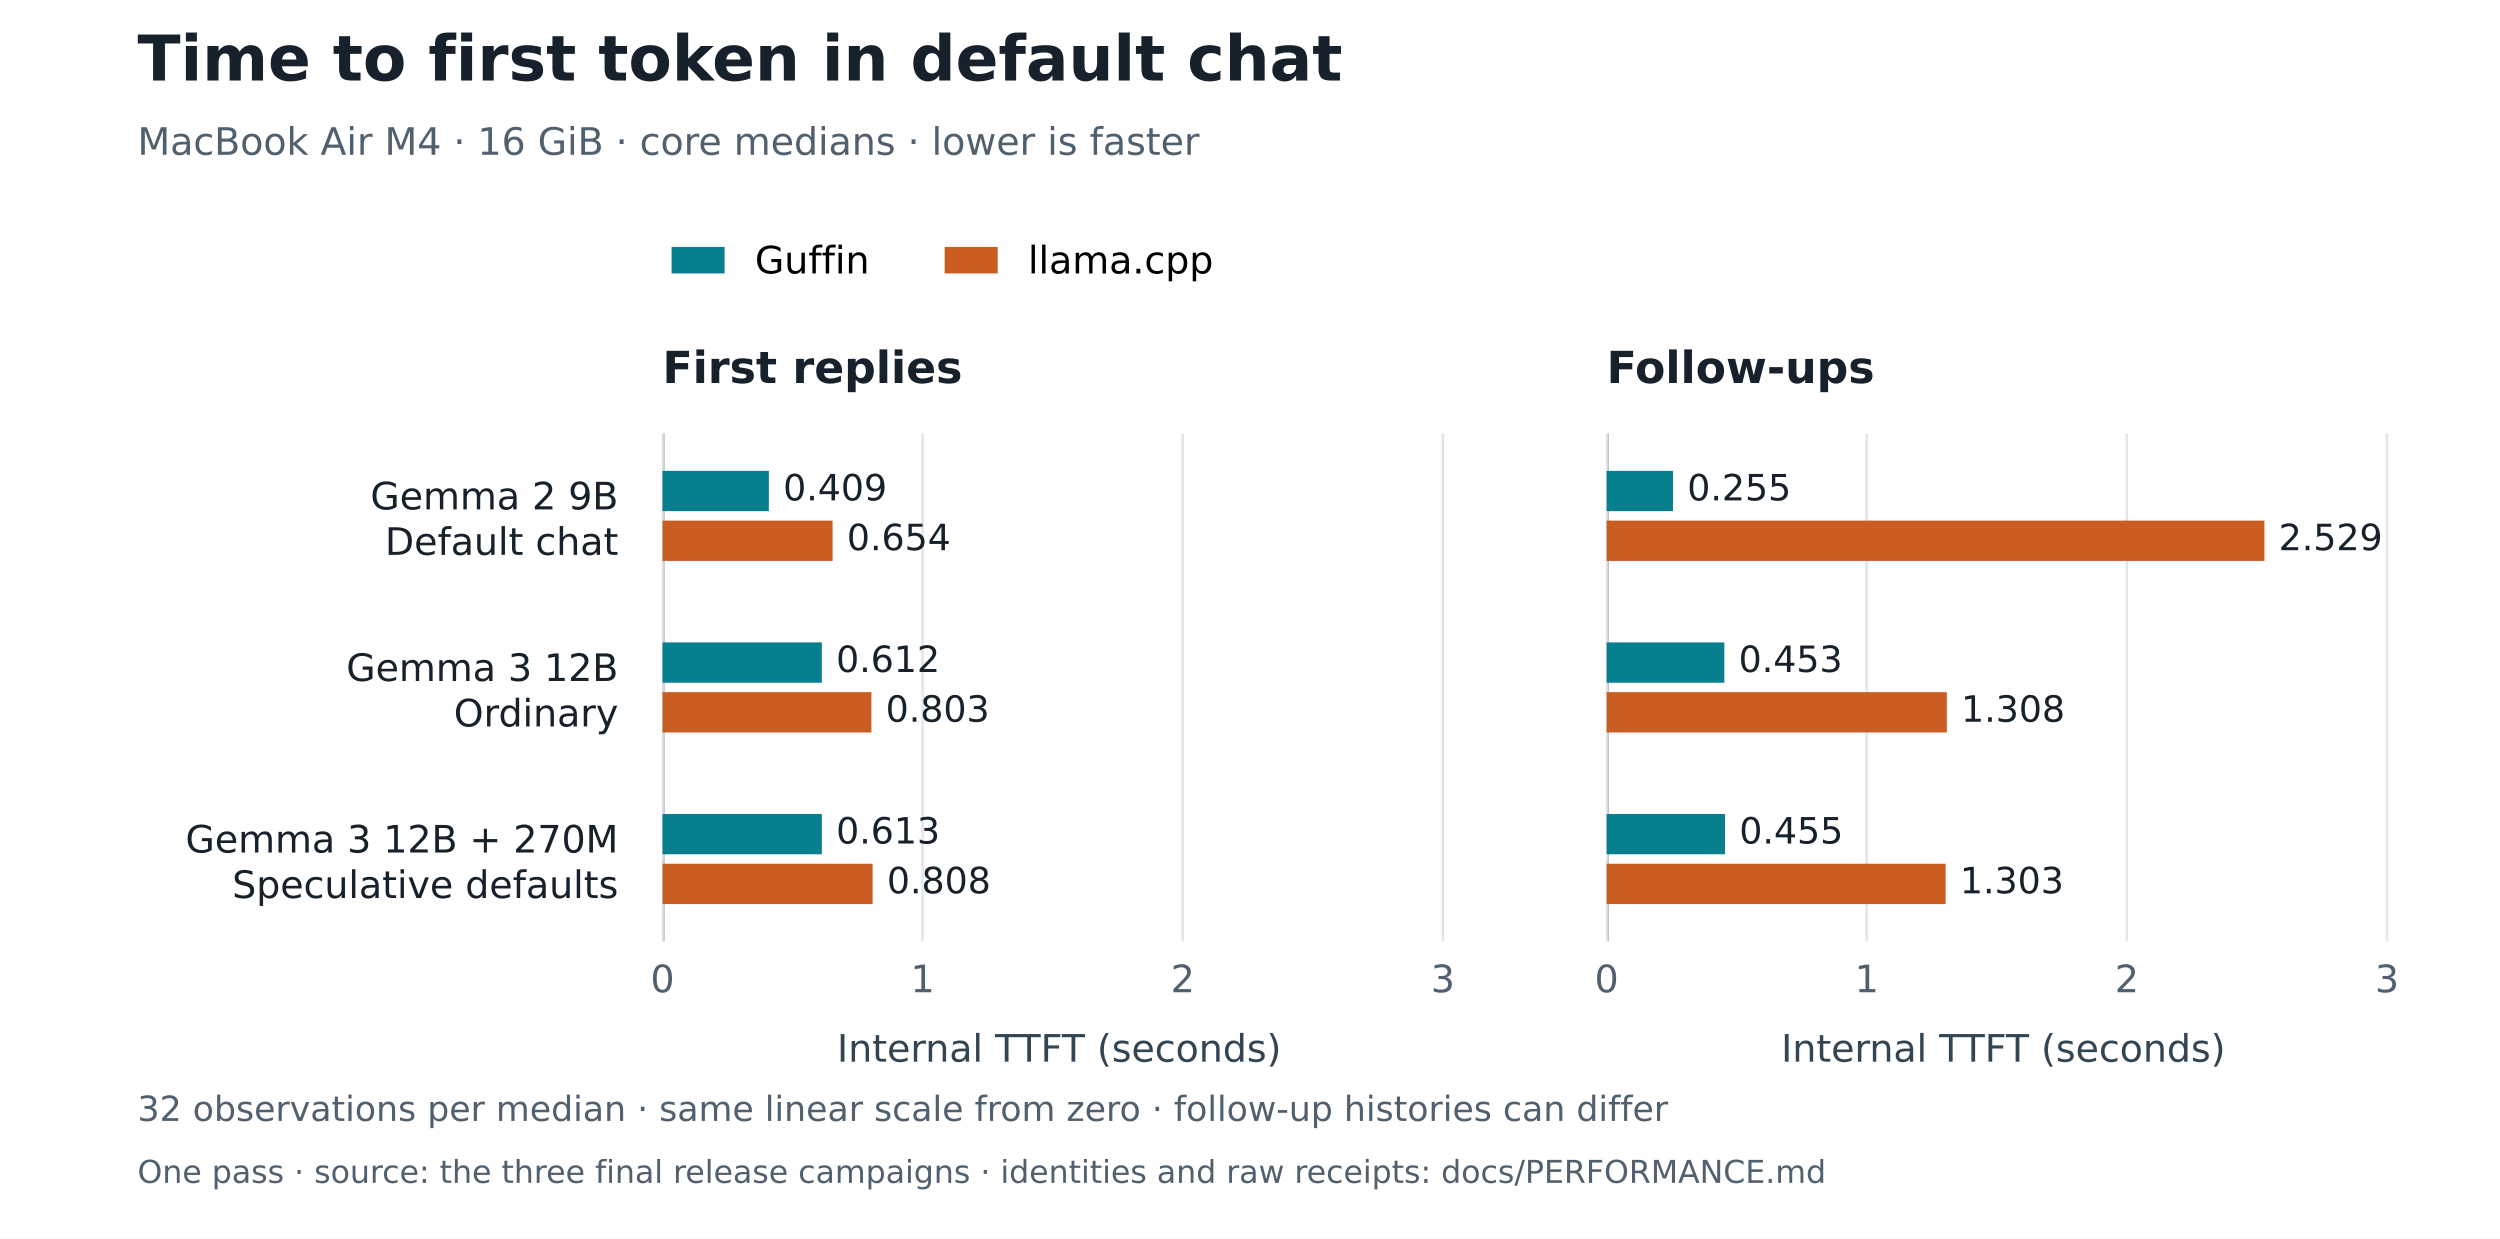
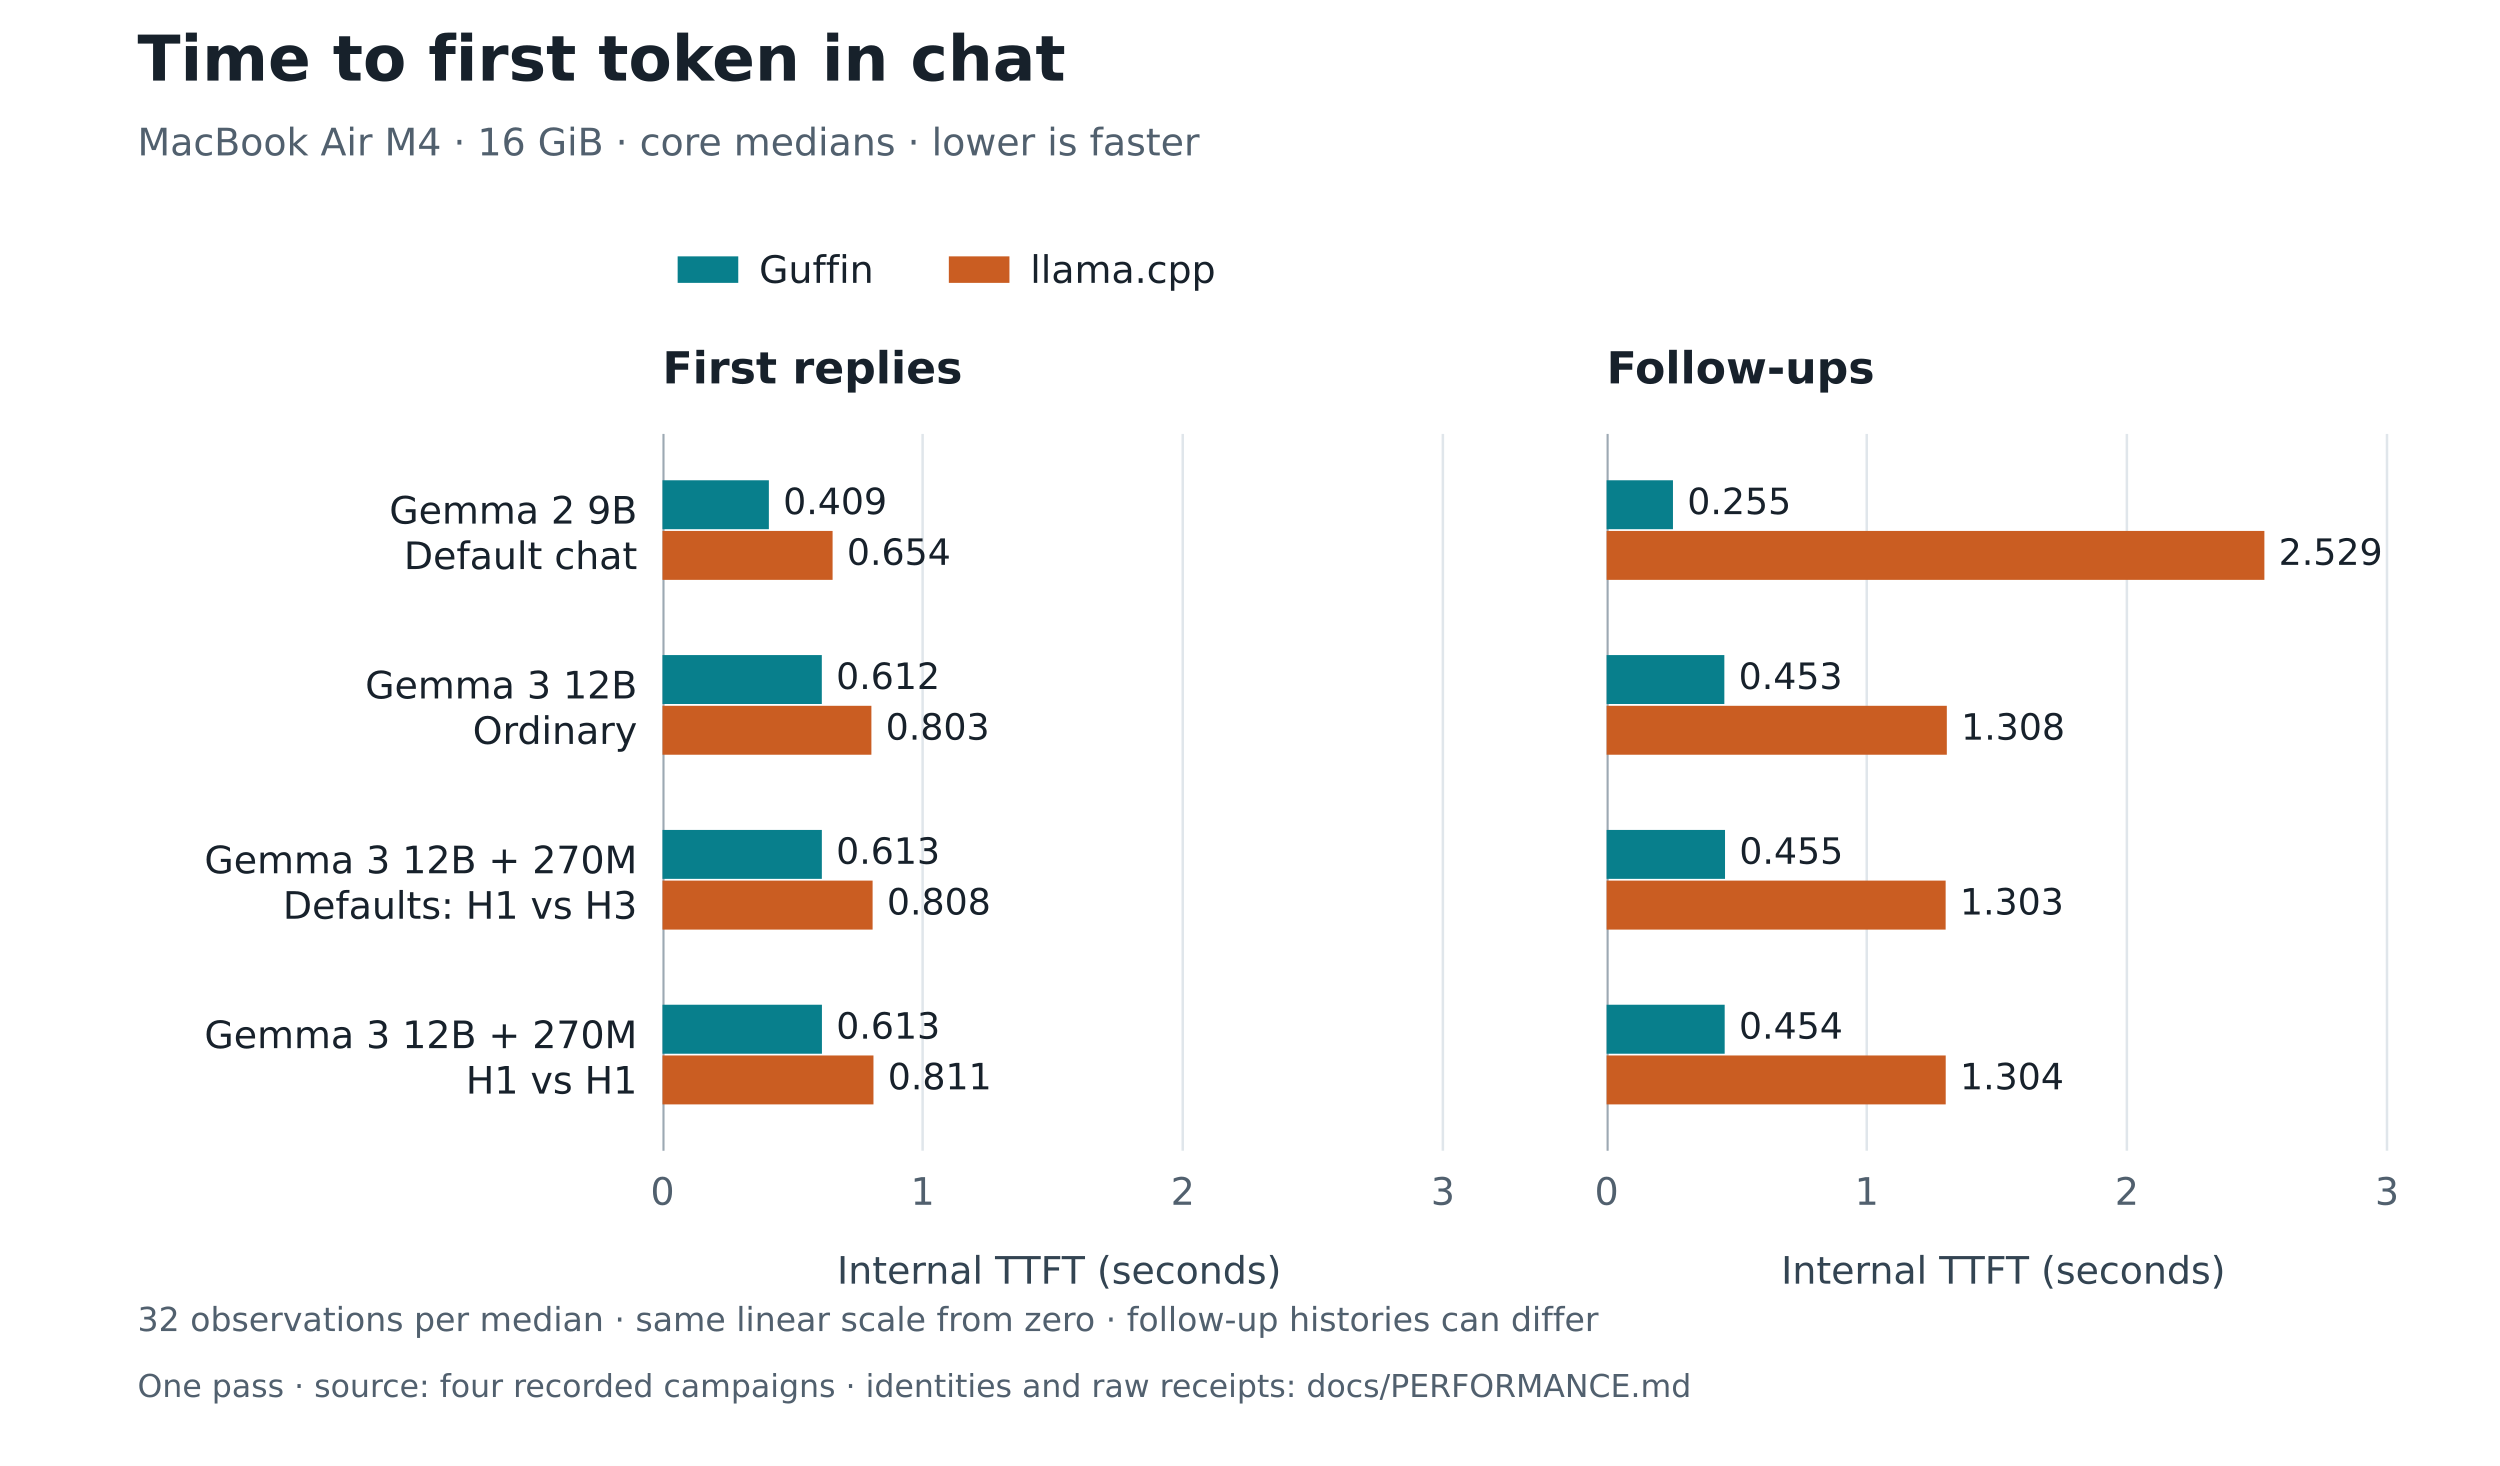
- <svg xmlns="http://www.w3.org/2000/svg" role="img" aria-labelledby="chart-title chart-description" width="792pt" height="392.4pt" viewBox="0 0 792 392.4" version="1.1">
+ <svg xmlns="http://www.w3.org/2000/svg" role="img" aria-labelledby="chart-title chart-description" width="792pt" height="464.4pt" viewBox="0 0 792 464.4" version="1.1">
  <defs>
    <style type="text/css">*{stroke-linejoin: round; stroke-linecap: butt}</style>
  </defs>
  <g id="figure_1">
    <g id="patch_1">
-       <path d="M 0 392.4  L 792 392.4  L 792 0  L 0 0  z " style="fill: #ffffff" />
+       <path d="M 0 464.4 L 792 464.4 L 792 0 L 0 0 z " style="fill: #ffffff" />
    </g>
    <g id="axes_1">
      <g id="patch_2">
-         <path d="M 209.88 298.224  L 461.222 298.224  L 461.222 137.34  L 209.88 137.34  z " style="fill: #ffffff" />
-       </g>
-       <g id="line2d_1">
-         <path d="M 209.88 298.224  L 209.88 137.34  " clip-path="url(#p89cacb1807)" style="fill: none; stroke: #9da9b3; stroke-width: 1.3; stroke-linecap: square" />
+         <path d="M 209.88 364.554 L 461.222 364.554 L 461.222 137.462 L 209.88 137.462 z " style="fill: #ffffff" />
      </g>
      <g id="matplotlib.axis_1">
        <g id="xtick_1">
-           <g id="line2d_2">
-             <path d="M 209.88 298.224  L 209.88 137.34  " clip-path="url(#p89cacb1807)" style="fill: none; stroke: #e0e6eb; stroke-width: 0.8; stroke-linecap: square" />
-           </g>
-           <g id="line2d_3" />
+           <g id="line2d_1">
+             <path d="M 209.88 364.554 L 209.88 137.462 " clip-path="url(#pcb1f38e162)" style="fill: none; stroke: #e0e6eb; stroke-width: 0.8; stroke-linecap: square" />
+           </g>
+           <g id="line2d_2" />
          <g id="text_1">
-             <text style="font-size: 12px; font-family: 'DejaVu Sans'; text-anchor: middle; fill: #51606e" x="209.88" y="314.341" transform="rotate(-0 209.88 314.3412)">0</text>
+             <text style="font-size: 12px; font-family: 'DejaVu Sans'; text-anchor: middle; fill: #51606e" x="209.88" y="381.671" transform="rotate(-0 209.88 381.6712)">0</text>
          </g>
        </g>
        <g id="xtick_2">
-           <g id="line2d_4">
-             <path d="M 292.287 298.224  L 292.287 137.34  " clip-path="url(#p89cacb1807)" style="fill: none; stroke: #e0e6eb; stroke-width: 0.8; stroke-linecap: square" />
-           </g>
-           <g id="line2d_5" />
+           <g id="line2d_3">
+             <path d="M 292.287 364.554 L 292.287 137.462 " clip-path="url(#pcb1f38e162)" style="fill: none; stroke: #e0e6eb; stroke-width: 0.8; stroke-linecap: square" />
+           </g>
+           <g id="line2d_4" />
          <g id="text_2">
-             <text style="font-size: 12px; font-family: 'DejaVu Sans'; text-anchor: middle; fill: #51606e" x="292.287" y="314.341" transform="rotate(-0 292.2874 314.3412)">1</text>
+             <text style="font-size: 12px; font-family: 'DejaVu Sans'; text-anchor: middle; fill: #51606e" x="292.287" y="381.671" transform="rotate(-0 292.2874 381.6712)">1</text>
          </g>
        </g>
        <g id="xtick_3">
-           <g id="line2d_6">
-             <path d="M 374.695 298.224  L 374.695 137.34  " clip-path="url(#p89cacb1807)" style="fill: none; stroke: #e0e6eb; stroke-width: 0.8; stroke-linecap: square" />
-           </g>
-           <g id="line2d_7" />
+           <g id="line2d_5">
+             <path d="M 374.695 364.554 L 374.695 137.462 " clip-path="url(#pcb1f38e162)" style="fill: none; stroke: #e0e6eb; stroke-width: 0.8; stroke-linecap: square" />
+           </g>
+           <g id="line2d_6" />
          <g id="text_3">
-             <text style="font-size: 12px; font-family: 'DejaVu Sans'; text-anchor: middle; fill: #51606e" x="374.695" y="314.341" transform="rotate(-0 374.6947 314.3412)">2</text>
+             <text style="font-size: 12px; font-family: 'DejaVu Sans'; text-anchor: middle; fill: #51606e" x="374.695" y="381.671" transform="rotate(-0 374.6947 381.6712)">2</text>
          </g>
        </g>
        <g id="xtick_4">
-           <g id="line2d_8">
-             <path d="M 457.102 298.224  L 457.102 137.34  " clip-path="url(#p89cacb1807)" style="fill: none; stroke: #e0e6eb; stroke-width: 0.8; stroke-linecap: square" />
-           </g>
-           <g id="line2d_9" />
+           <g id="line2d_7">
+             <path d="M 457.102 364.554 L 457.102 137.462 " clip-path="url(#pcb1f38e162)" style="fill: none; stroke: #e0e6eb; stroke-width: 0.8; stroke-linecap: square" />
+           </g>
+           <g id="line2d_8" />
          <g id="text_4">
-             <text style="font-size: 12px; font-family: 'DejaVu Sans'; text-anchor: middle; fill: #51606e" x="457.102" y="314.341" transform="rotate(-0 457.1021 314.3412)">3</text>
+             <text style="font-size: 12px; font-family: 'DejaVu Sans'; text-anchor: middle; fill: #51606e" x="457.102" y="381.671" transform="rotate(-0 457.1021 381.6712)">3</text>
          </g>
        </g>
        <g id="text_5">
-           <text style="font-size: 12px; font-family: 'DejaVu Sans'; text-anchor: middle; fill: #334452" x="335.551" y="336.342" transform="rotate(-0 335.5512 336.3421)">Internal TTFT (seconds)</text>
+           <text style="font-size: 12px; font-family: 'DejaVu Sans'; text-anchor: middle; fill: #334452" x="335.551" y="406.672" transform="rotate(-0 335.5512 406.6721)">Internal TTFT (seconds)</text>
        </g>
      </g>
      <g id="matplotlib.axis_2">
        <g id="ytick_1">
+           <g id="line2d_9" />
+           <g id="text_6">
+             <text style="font-size: 12px; font-family: 'DejaVu Sans'; fill: #17212b" transform="translate(123.3363 165.8834)">Gemma 2 9B</text>
+             <text style="font-size: 12px; font-family: 'DejaVu Sans'; fill: #17212b" transform="translate(127.96 180.2867)">Default chat</text>
+           </g>
+         </g>
+         <g id="ytick_2">
          <g id="line2d_10" />
-           <g id="text_6">
-             <text style="font-size: 12px; font-family: 'DejaVu Sans'; fill: #17212b" transform="translate(117.3363 161.3868)">Gemma 2 9B</text>
-             <text style="font-size: 12px; font-family: 'DejaVu Sans'; fill: #17212b" transform="translate(121.96 175.7901)">Default chat</text>
-           </g>
-         </g>
-         <g id="ytick_2">
+           <g id="text_7">
+             <text style="font-size: 12px; font-family: 'DejaVu Sans'; fill: #17212b" transform="translate(115.7013 221.2716)">Gemma 3 12B</text>
+             <text style="font-size: 12px; font-family: 'DejaVu Sans'; fill: #17212b" transform="translate(149.7644 235.6749)">Ordinary</text>
+           </g>
+         </g>
+         <g id="ytick_3">
          <g id="line2d_11" />
-           <g id="text_7">
-             <text style="font-size: 12px; font-family: 'DejaVu Sans'; fill: #17212b" transform="translate(109.7013 215.7395)">Gemma 3 12B</text>
-             <text style="font-size: 12px; font-family: 'DejaVu Sans'; fill: #17212b" transform="translate(143.7644 230.1428)">Ordinary</text>
-           </g>
-         </g>
-         <g id="ytick_3">
+           <g id="text_8">
+             <text style="font-size: 12px; font-family: 'DejaVu Sans'; fill: #17212b" transform="translate(64.75938 276.6598)">Gemma 3 12B + 270M</text>
+             <text style="font-size: 12px; font-family: 'DejaVu Sans'; fill: #17212b" transform="translate(89.6275 291.0631)">Defaults: H1 vs H3</text>
+           </g>
+         </g>
+         <g id="ytick_4">
          <g id="line2d_12" />
-           <g id="text_8">
-             <text style="font-size: 12px; font-family: 'DejaVu Sans'; fill: #17212b" transform="translate(58.75937 270.0922)">Gemma 3 12B + 270M</text>
-             <text style="font-size: 12px; font-family: 'DejaVu Sans'; fill: #17212b" transform="translate(73.55688 284.4955)">Speculative defaults</text>
-           </g>
-         </g>
+           <g id="text_9">
+             <text style="font-size: 12px; font-family: 'DejaVu Sans'; fill: #17212b" transform="translate(64.75938 332.0485)">Gemma 3 12B + 270M</text>
+             <text style="font-size: 12px; font-family: 'DejaVu Sans'; fill: #17212b" transform="translate(147.58 346.4508)">H1 vs H1</text>
+           </g>
+         </g>
+       </g>
+       <g id="line2d_13">
+         <path d="M 209.88 364.554 L 209.88 137.462 " clip-path="url(#pcb1f38e162)" style="fill: none; stroke: #9da9b3; stroke-width: 1.3; stroke-linecap: square" />
      </g>
      <g id="patch_3">
-         <path d="M 209.88 149.162  L 243.578 149.162  L 243.578 161.935  L 209.88 161.935  z " clip-path="url(#p89cacb1807)" style="fill: #087f8c" />
-       </g>
-       <g id="text_9">
-         <text style="font-size: 11.5px; font-family: 'DejaVu Sans'; text-anchor: start; fill: #17212b" x="248.103" y="158.535" transform="rotate(-0 248.1026 158.5355)">0.409</text>
+         <path d="M 209.88 152.14 L 243.578 152.14 L 243.578 167.649 L 209.88 167.649 z " clip-path="url(#pcb1f38e162)" style="fill: #087f8c" />
      </g>
      <g id="patch_4">
-         <path d="M 209.88 164.924  L 263.766 164.924  L 263.766 177.697  L 209.88 177.697  z " clip-path="url(#p89cacb1807)" style="fill: #ca5d22" />
+         <path d="M 209.88 207.528 L 260.351 207.528 L 260.351 223.037 L 209.88 223.037 z " clip-path="url(#pcb1f38e162)" style="fill: #087f8c" />
+       </g>
+       <g id="patch_5">
+         <path d="M 209.88 262.917 L 260.363 262.917 L 260.363 278.425 L 209.88 278.425 z " clip-path="url(#pcb1f38e162)" style="fill: #087f8c" />
+       </g>
+       <g id="patch_6">
+         <path d="M 209.88 318.305 L 260.389 318.305 L 260.389 333.814 L 209.88 333.814 z " clip-path="url(#pcb1f38e162)" style="fill: #087f8c" />
      </g>
      <g id="text_10">
-         <text style="font-size: 11.5px; font-family: 'DejaVu Sans'; text-anchor: start; fill: #17212b" x="268.29" y="174.298" transform="rotate(-0 268.2899 174.2977)">0.654</text>
-       </g>
-       <g id="patch_5">
-         <path d="M 209.88 203.514  L 260.351 203.514  L 260.351 216.287  L 209.88 216.287  z " clip-path="url(#p89cacb1807)" style="fill: #087f8c" />
+         <text style="font-size: 11.5px; font-family: 'DejaVu Sans'; text-anchor: start; fill: #17212b" x="248.103" y="162.882" transform="rotate(-0 248.1026 162.8819)">0.409</text>
      </g>
      <g id="text_11">
-         <text style="font-size: 11.5px; font-family: 'DejaVu Sans'; text-anchor: start; fill: #17212b" x="264.875" y="212.888" transform="rotate(-0 264.8749 212.8882)">0.612</text>
-       </g>
-       <g id="patch_6">
-         <path d="M 209.88 219.277  L 276.057 219.277  L 276.057 232.05  L 209.88 232.05  z " clip-path="url(#p89cacb1807)" style="fill: #ca5d22" />
+         <text style="font-size: 11.5px; font-family: 'DejaVu Sans'; text-anchor: start; fill: #17212b" x="264.875" y="218.27" transform="rotate(-0 264.8749 218.2701)">0.612</text>
      </g>
      <g id="text_12">
-         <text style="font-size: 11.5px; font-family: 'DejaVu Sans'; text-anchor: start; fill: #17212b" x="280.581" y="228.65" transform="rotate(-0 280.5814 228.6504)">0.803</text>
+         <text style="font-size: 11.5px; font-family: 'DejaVu Sans'; text-anchor: start; fill: #17212b" x="264.888" y="273.658" transform="rotate(-0 264.8877 273.6583)">0.613</text>
+       </g>
+       <g id="text_13">
+         <text style="font-size: 11.5px; font-family: 'DejaVu Sans'; text-anchor: start; fill: #17212b" x="264.914" y="329.047" transform="rotate(-0 264.9135 329.0465)">0.613</text>
      </g>
      <g id="patch_7">
-         <path d="M 209.88 257.867  L 260.363 257.867  L 260.363 270.64  L 209.88 270.64  z " clip-path="url(#p89cacb1807)" style="fill: #087f8c" />
-       </g>
-       <g id="text_13">
-         <text style="font-size: 11.5px; font-family: 'DejaVu Sans'; text-anchor: start; fill: #17212b" x="264.888" y="267.241" transform="rotate(-0 264.8877 267.2409)">0.613</text>
+         <path d="M 209.88 168.203 L 263.766 168.203 L 263.766 183.712 L 209.88 183.712 z " clip-path="url(#pcb1f38e162)" style="fill: #ca5d22" />
      </g>
      <g id="patch_8">
-         <path d="M 209.88 273.629  L 276.442 273.629  L 276.442 286.402  L 209.88 286.402  z " clip-path="url(#p89cacb1807)" style="fill: #ca5d22" />
+         <path d="M 209.88 223.591 L 276.057 223.591 L 276.057 239.1 L 209.88 239.1 z " clip-path="url(#pcb1f38e162)" style="fill: #ca5d22" />
+       </g>
+       <g id="patch_9">
+         <path d="M 209.88 278.979 L 276.442 278.979 L 276.442 294.488 L 209.88 294.488 z " clip-path="url(#pcb1f38e162)" style="fill: #ca5d22" />
+       </g>
+       <g id="patch_10">
+         <path d="M 209.88 334.367 L 276.713 334.367 L 276.713 349.876 L 209.88 349.876 z " clip-path="url(#pcb1f38e162)" style="fill: #ca5d22" />
      </g>
      <g id="text_14">
-         <text style="font-size: 11.5px; font-family: 'DejaVu Sans'; text-anchor: start; fill: #17212b" x="280.967" y="283.003" transform="rotate(-0 280.9667 283.0031)">0.808</text>
+         <text style="font-size: 11.5px; font-family: 'DejaVu Sans'; text-anchor: start; fill: #17212b" x="268.29" y="178.945" transform="rotate(-0 268.2899 178.9445)">0.654</text>
      </g>
      <g id="text_15">
-         <text style="font-weight: 700; font-size: 14px; font-family: 'DejaVu Sans'; text-anchor: start; fill: #17212b" x="209.88" y="121.34" transform="rotate(-0 209.88 121.34)">First replies</text>
+         <text style="font-size: 11.5px; font-family: 'DejaVu Sans'; text-anchor: start; fill: #17212b" x="280.581" y="234.333" transform="rotate(-0 280.5814 234.3327)">0.803</text>
+       </g>
+       <g id="text_16">
+         <text style="font-size: 11.5px; font-family: 'DejaVu Sans'; text-anchor: start; fill: #17212b" x="280.967" y="289.721" transform="rotate(-0 280.9667 289.7209)">0.808</text>
+       </g>
+       <g id="text_17">
+         <text style="font-size: 11.5px; font-family: 'DejaVu Sans'; text-anchor: start; fill: #17212b" x="281.237" y="345.109" transform="rotate(-0 281.2369 345.1091)">0.811</text>
+       </g>
+       <g id="text_18">
+         <text style="font-weight: 700; font-size: 14px; font-family: 'DejaVu Sans'; text-anchor: start; fill: #17212b" x="209.88" y="121.462" transform="rotate(-0 209.88 121.4624)">First replies</text>
      </g>
    </g>
    <g id="axes_2">
-       <g id="patch_9">
-         <path d="M 508.978 298.224  L 760.32 298.224  L 760.32 137.34  L 508.978 137.34  z " style="fill: #ffffff" />
-       </g>
-       <g id="line2d_13">
-         <path d="M 508.978 298.224  L 508.978 137.34  " clip-path="url(#p6d6203d693)" style="fill: none; stroke: #9da9b3; stroke-width: 1.3; stroke-linecap: square" />
+       <g id="patch_11">
+         <path d="M 508.978 364.554 L 760.32 364.554 L 760.32 137.462 L 508.978 137.462 z " style="fill: #ffffff" />
      </g>
      <g id="matplotlib.axis_3">
        <g id="xtick_5">
          <g id="line2d_14">
-             <path d="M 508.978 298.224  L 508.978 137.34  " clip-path="url(#p6d6203d693)" style="fill: none; stroke: #e0e6eb; stroke-width: 0.8; stroke-linecap: square" />
+             <path d="M 508.978 364.554 L 508.978 137.462 " clip-path="url(#p7d4fbd0328)" style="fill: none; stroke: #e0e6eb; stroke-width: 0.8; stroke-linecap: square" />
          </g>
          <g id="line2d_15" />
-           <g id="text_16">
-             <text style="font-size: 12px; font-family: 'DejaVu Sans'; text-anchor: middle; fill: #51606e" x="508.978" y="314.341" transform="rotate(-0 508.9775 314.3412)">0</text>
+           <g id="text_19">
+             <text style="font-size: 12px; font-family: 'DejaVu Sans'; text-anchor: middle; fill: #51606e" x="508.978" y="381.671" transform="rotate(-0 508.9775 381.6712)">0</text>
          </g>
        </g>
        <g id="xtick_6">
          <g id="line2d_16">
-             <path d="M 591.385 298.224  L 591.385 137.34  " clip-path="url(#p6d6203d693)" style="fill: none; stroke: #e0e6eb; stroke-width: 0.8; stroke-linecap: square" />
+             <path d="M 591.385 364.554 L 591.385 137.462 " clip-path="url(#p7d4fbd0328)" style="fill: none; stroke: #e0e6eb; stroke-width: 0.8; stroke-linecap: square" />
          </g>
          <g id="line2d_17" />
-           <g id="text_17">
-             <text style="font-size: 12px; font-family: 'DejaVu Sans'; text-anchor: middle; fill: #51606e" x="591.385" y="314.341" transform="rotate(-0 591.3849 314.3412)">1</text>
+           <g id="text_20">
+             <text style="font-size: 12px; font-family: 'DejaVu Sans'; text-anchor: middle; fill: #51606e" x="591.385" y="381.671" transform="rotate(-0 591.3849 381.6712)">1</text>
          </g>
        </g>
        <g id="xtick_7">
          <g id="line2d_18">
-             <path d="M 673.792 298.224  L 673.792 137.34  " clip-path="url(#p6d6203d693)" style="fill: none; stroke: #e0e6eb; stroke-width: 0.8; stroke-linecap: square" />
+             <path d="M 673.792 364.554 L 673.792 137.462 " clip-path="url(#p7d4fbd0328)" style="fill: none; stroke: #e0e6eb; stroke-width: 0.8; stroke-linecap: square" />
          </g>
          <g id="line2d_19" />
-           <g id="text_18">
-             <text style="font-size: 12px; font-family: 'DejaVu Sans'; text-anchor: middle; fill: #51606e" x="673.792" y="314.341" transform="rotate(-0 673.7923 314.3412)">2</text>
+           <g id="text_21">
+             <text style="font-size: 12px; font-family: 'DejaVu Sans'; text-anchor: middle; fill: #51606e" x="673.792" y="381.671" transform="rotate(-0 673.7923 381.6712)">2</text>
          </g>
        </g>
        <g id="xtick_8">
          <g id="line2d_20">
-             <path d="M 756.2 298.224  L 756.2 137.34  " clip-path="url(#p6d6203d693)" style="fill: none; stroke: #e0e6eb; stroke-width: 0.8; stroke-linecap: square" />
+             <path d="M 756.2 364.554 L 756.2 137.462 " clip-path="url(#p7d4fbd0328)" style="fill: none; stroke: #e0e6eb; stroke-width: 0.8; stroke-linecap: square" />
          </g>
          <g id="line2d_21" />
-           <g id="text_19">
-             <text style="font-size: 12px; font-family: 'DejaVu Sans'; text-anchor: middle; fill: #51606e" x="756.2" y="314.341" transform="rotate(-0 756.1996 314.3412)">3</text>
-           </g>
-         </g>
-         <g id="text_20">
-           <text style="font-size: 12px; font-family: 'DejaVu Sans'; text-anchor: middle; fill: #334452" x="634.649" y="336.342" transform="rotate(-0 634.6488 336.3421)">Internal TTFT (seconds)</text>
+           <g id="text_22">
+             <text style="font-size: 12px; font-family: 'DejaVu Sans'; text-anchor: middle; fill: #51606e" x="756.2" y="381.671" transform="rotate(-0 756.1996 381.6712)">3</text>
+           </g>
+         </g>
+         <g id="text_23">
+           <text style="font-size: 12px; font-family: 'DejaVu Sans'; text-anchor: middle; fill: #334452" x="634.649" y="406.672" transform="rotate(-0 634.6488 406.6721)">Internal TTFT (seconds)</text>
        </g>
      </g>
      <g id="matplotlib.axis_4">
-         <g id="ytick_4">
+         <g id="ytick_5">
          <g id="line2d_22" />
        </g>
-         <g id="ytick_5">
+         <g id="ytick_6">
          <g id="line2d_23" />
        </g>
-         <g id="ytick_6">
+         <g id="ytick_7">
          <g id="line2d_24" />
        </g>
-       </g>
-       <g id="patch_10">
-         <path d="M 508.978 149.162  L 529.997 149.162  L 529.997 161.935  L 508.978 161.935  z " clip-path="url(#p6d6203d693)" style="fill: #087f8c" />
-       </g>
-       <g id="text_21">
-         <text style="font-size: 11.5px; font-family: 'DejaVu Sans'; text-anchor: start; fill: #17212b" x="534.522" y="158.535" transform="rotate(-0 534.5216 158.5355)">0.255</text>
-       </g>
-       <g id="patch_11">
-         <path d="M 508.978 164.924  L 717.357 164.924  L 717.357 177.697  L 508.978 177.697  z " clip-path="url(#p6d6203d693)" style="fill: #ca5d22" />
-       </g>
-       <g id="text_22">
-         <text style="font-size: 11.5px; font-family: 'DejaVu Sans'; text-anchor: start; fill: #17212b" x="721.881" y="174.298" transform="rotate(-0 721.8807 174.2977)">2.529</text>
+         <g id="ytick_8">
+           <g id="line2d_25" />
+         </g>
+       </g>
+       <g id="line2d_26">
+         <path d="M 508.978 364.554 L 508.978 137.462 " clip-path="url(#p7d4fbd0328)" style="fill: none; stroke: #9da9b3; stroke-width: 1.3; stroke-linecap: square" />
      </g>
      <g id="patch_12">
-         <path d="M 508.978 203.514  L 546.272 203.514  L 546.272 216.287  L 508.978 216.287  z " clip-path="url(#p6d6203d693)" style="fill: #087f8c" />
-       </g>
-       <g id="text_23">
-         <text style="font-size: 11.5px; font-family: 'DejaVu Sans'; text-anchor: start; fill: #17212b" x="550.796" y="212.888" transform="rotate(-0 550.7963 212.8882)">0.453</text>
+         <path d="M 508.978 152.14 L 529.997 152.14 L 529.997 167.649 L 508.978 167.649 z " clip-path="url(#p7d4fbd0328)" style="fill: #087f8c" />
      </g>
      <g id="patch_13">
-         <path d="M 508.978 219.277  L 616.754 219.277  L 616.754 232.05  L 508.978 232.05  z " clip-path="url(#p6d6203d693)" style="fill: #ca5d22" />
+         <path d="M 508.978 207.528 L 546.272 207.528 L 546.272 223.037 L 508.978 223.037 z " clip-path="url(#p7d4fbd0328)" style="fill: #087f8c" />
+       </g>
+       <g id="patch_14">
+         <path d="M 508.978 262.917 L 546.486 262.917 L 546.486 278.425 L 508.978 278.425 z " clip-path="url(#p7d4fbd0328)" style="fill: #087f8c" />
+       </g>
+       <g id="patch_15">
+         <path d="M 508.978 318.305 L 546.38 318.305 L 546.38 333.814 L 508.978 333.814 z " clip-path="url(#p7d4fbd0328)" style="fill: #087f8c" />
      </g>
      <g id="text_24">
-         <text style="font-size: 11.5px; font-family: 'DejaVu Sans'; text-anchor: start; fill: #17212b" x="621.279" y="228.65" transform="rotate(-0 621.2786 228.6504)">1.308</text>
-       </g>
-       <g id="patch_14">
-         <path d="M 508.978 257.867  L 546.486 257.867  L 546.486 270.64  L 508.978 270.64  z " clip-path="url(#p6d6203d693)" style="fill: #087f8c" />
+         <text style="font-size: 11.5px; font-family: 'DejaVu Sans'; text-anchor: start; fill: #17212b" x="534.522" y="162.882" transform="rotate(-0 534.5216 162.8819)">0.255</text>
      </g>
      <g id="text_25">
-         <text style="font-size: 11.5px; font-family: 'DejaVu Sans'; text-anchor: start; fill: #17212b" x="551.01" y="267.241" transform="rotate(-0 551.0097 267.2409)">0.455</text>
-       </g>
-       <g id="patch_15">
-         <path d="M 508.978 273.629  L 616.38 273.629  L 616.38 286.402  L 508.978 286.402  z " clip-path="url(#p6d6203d693)" style="fill: #ca5d22" />
+         <text style="font-size: 11.5px; font-family: 'DejaVu Sans'; text-anchor: start; fill: #17212b" x="550.796" y="218.27" transform="rotate(-0 550.7963 218.2701)">0.453</text>
      </g>
      <g id="text_26">
-         <text style="font-size: 11.5px; font-family: 'DejaVu Sans'; text-anchor: start; fill: #17212b" x="620.904" y="283.003" transform="rotate(-0 620.904 283.0031)">1.303</text>
+         <text style="font-size: 11.5px; font-family: 'DejaVu Sans'; text-anchor: start; fill: #17212b" x="551.01" y="273.658" transform="rotate(-0 551.0097 273.6583)">0.455</text>
      </g>
      <g id="text_27">
-         <text style="font-weight: 700; font-size: 14px; font-family: 'DejaVu Sans'; text-anchor: start; fill: #17212b" x="508.978" y="121.34" transform="rotate(-0 508.9775 121.34)">Follow-ups</text>
-       </g>
-     </g>
-     <g id="text_28">
-       <text style="font-weight: 700; font-size: 20px; font-family: 'DejaVu Sans'; text-anchor: start; fill: #17212b" x="43.56" y="25.506" transform="rotate(-0 43.56 25.506)">Time to first token in default chat</text>
-     </g>
-     <g id="text_29">
-       <text style="font-size: 12px; font-family: 'DejaVu Sans'; text-anchor: start; fill: #51606e" x="43.56" y="49.05" transform="rotate(-0 43.56 49.05)">MacBook Air M4 · 16 GiB · core medians · lower is faster</text>
-     </g>
-     <g id="text_30">
-       <text style="font-size: 11px; font-family: 'DejaVu Sans'; text-anchor: start; fill: #51606e" x="43.56" y="355.122" transform="rotate(-0 43.56 355.122)">32 observations per median · same linear scale from zero · follow-up histories can differ</text>
-     </g>
-     <g id="text_31">
-       <text style="font-size: 10px; font-family: 'DejaVu Sans'; text-anchor: start; fill: #51606e" x="43.56" y="374.742" transform="rotate(-0 43.56 374.742)">One pass · source: the three final release campaigns · identities and raw receipts: docs/PERFORMANCE.md</text>
+         <text style="font-size: 11.5px; font-family: 'DejaVu Sans'; text-anchor: start; fill: #17212b" x="550.904" y="329.047" transform="rotate(-0 550.9039 329.0465)">0.454</text>
+       </g>
+       <g id="patch_16">
+         <path d="M 508.978 168.203 L 717.357 168.203 L 717.357 183.712 L 508.978 183.712 z " clip-path="url(#p7d4fbd0328)" style="fill: #ca5d22" />
+       </g>
+       <g id="patch_17">
+         <path d="M 508.978 223.591 L 616.754 223.591 L 616.754 239.1 L 508.978 239.1 z " clip-path="url(#p7d4fbd0328)" style="fill: #ca5d22" />
+       </g>
+       <g id="patch_18">
+         <path d="M 508.978 278.979 L 616.38 278.979 L 616.38 294.488 L 508.978 294.488 z " clip-path="url(#p7d4fbd0328)" style="fill: #ca5d22" />
+       </g>
+       <g id="patch_19">
+         <path d="M 508.978 334.367 L 616.402 334.367 L 616.402 349.876 L 508.978 349.876 z " clip-path="url(#p7d4fbd0328)" style="fill: #ca5d22" />
+       </g>
+       <g id="text_28">
+         <text style="font-size: 11.5px; font-family: 'DejaVu Sans'; text-anchor: start; fill: #17212b" x="721.881" y="178.945" transform="rotate(-0 721.8807 178.9445)">2.529</text>
+       </g>
+       <g id="text_29">
+         <text style="font-size: 11.5px; font-family: 'DejaVu Sans'; text-anchor: start; fill: #17212b" x="621.279" y="234.333" transform="rotate(-0 621.2786 234.3327)">1.308</text>
+       </g>
+       <g id="text_30">
+         <text style="font-size: 11.5px; font-family: 'DejaVu Sans'; text-anchor: start; fill: #17212b" x="620.904" y="289.721" transform="rotate(-0 620.904 289.7209)">1.303</text>
+       </g>
+       <g id="text_31">
+         <text style="font-size: 11.5px; font-family: 'DejaVu Sans'; text-anchor: start; fill: #17212b" x="620.926" y="345.109" transform="rotate(-0 620.9259 345.1091)">1.304</text>
+       </g>
+       <g id="text_32">
+         <text style="font-weight: 700; font-size: 14px; font-family: 'DejaVu Sans'; text-anchor: start; fill: #17212b" x="508.978" y="121.462" transform="rotate(-0 508.9775 121.4624)">Follow-ups</text>
+       </g>
+     </g>
+     <g id="text_33">
+       <text style="font-weight: 700; font-size: 20px; font-family: 'DejaVu Sans'; text-anchor: start; fill: #17212b" x="43.56" y="25.542" transform="rotate(-0 43.56 25.542)">Time to first token in chat</text>
+     </g>
+     <g id="text_34">
+       <text style="font-size: 12px; font-family: 'DejaVu Sans'; text-anchor: start; fill: #51606e" x="43.56" y="49.226" transform="rotate(-0 43.56 49.2264)">MacBook Air M4 · 16 GiB · core medians · lower is faster</text>
+     </g>
+     <g id="text_35">
+       <text style="font-size: 10.5px; font-family: 'DejaVu Sans'; text-anchor: start; fill: #51606e" x="43.56" y="421.675" transform="rotate(-0 43.56 421.6752)">32 observations per median · same linear scale from zero · follow-up histories can differ</text>
+     </g>
+     <g id="text_36">
+       <text style="font-size: 10px; font-family: 'DejaVu Sans'; text-anchor: start; fill: #51606e" x="43.56" y="442.573" transform="rotate(-0 43.56 442.5732)">One pass · source: four recorded campaigns · identities and raw receipts: docs/PERFORMANCE.md</text>
    </g>
    <g id="legend_1">
-       <g id="patch_16">
-         <path d="M 212.76 86.626  L 229.56 86.626  L 229.56 78.226  L 212.76 78.226  z " style="fill: #087f8c" />
-       </g>
-       <g id="text_32">
-         <text style="font-size: 12px; font-family: 'DejaVu Sans'; text-anchor: start" x="239.16" y="86.626" transform="rotate(-0 239.16 86.62613)">Guffin</text>
-       </g>
-       <g id="patch_17">
-         <path d="M 299.271 86.626  L 316.071 86.626  L 316.071 78.226  L 299.271 78.226  z " style="fill: #ca5d22" />
-       </g>
-       <g id="text_33">
-         <text style="font-size: 12px; font-family: 'DejaVu Sans'; text-anchor: start" x="325.671" y="86.626" transform="rotate(-0 325.6706 86.62613)">llama.cpp</text>
+       <g id="patch_20">
+         <path d="M 214.68 89.615 L 233.88 89.615 L 233.88 81.215 L 214.68 81.215 z " style="fill: #087f8c" />
+       </g>
+       <g id="text_37">
+         <text style="font-size: 12px; font-family: 'DejaVu Sans'; text-anchor: start; fill: #17212b" x="240.48" y="89.615" transform="rotate(-0 240.48 89.61532)">Guffin</text>
+       </g>
+       <g id="patch_21">
+         <path d="M 300.591 89.615 L 319.791 89.615 L 319.791 81.215 L 300.591 81.215 z " style="fill: #ca5d22" />
+       </g>
+       <g id="text_38">
+         <text style="font-size: 12px; font-family: 'DejaVu Sans'; text-anchor: start; fill: #17212b" x="326.391" y="89.615" transform="rotate(-0 326.3906 89.61532)">llama.cpp</text>
      </g>
    </g>
  </g>
  <defs>
-     <clipPath id="p89cacb1807">
-       <rect x="209.88" y="137.34" width="251.342" height="160.884" />
+     <clipPath id="pcb1f38e162">
+       <rect x="209.88" y="137.462" width="251.342" height="227.092" />
    </clipPath>
-     <clipPath id="p6d6203d693">
-       <rect x="508.978" y="137.34" width="251.342" height="160.884" />
+     <clipPath id="p7d4fbd0328">
+       <rect x="508.978" y="137.462" width="251.342" height="227.092" />
    </clipPath>
  </defs>
</svg>
